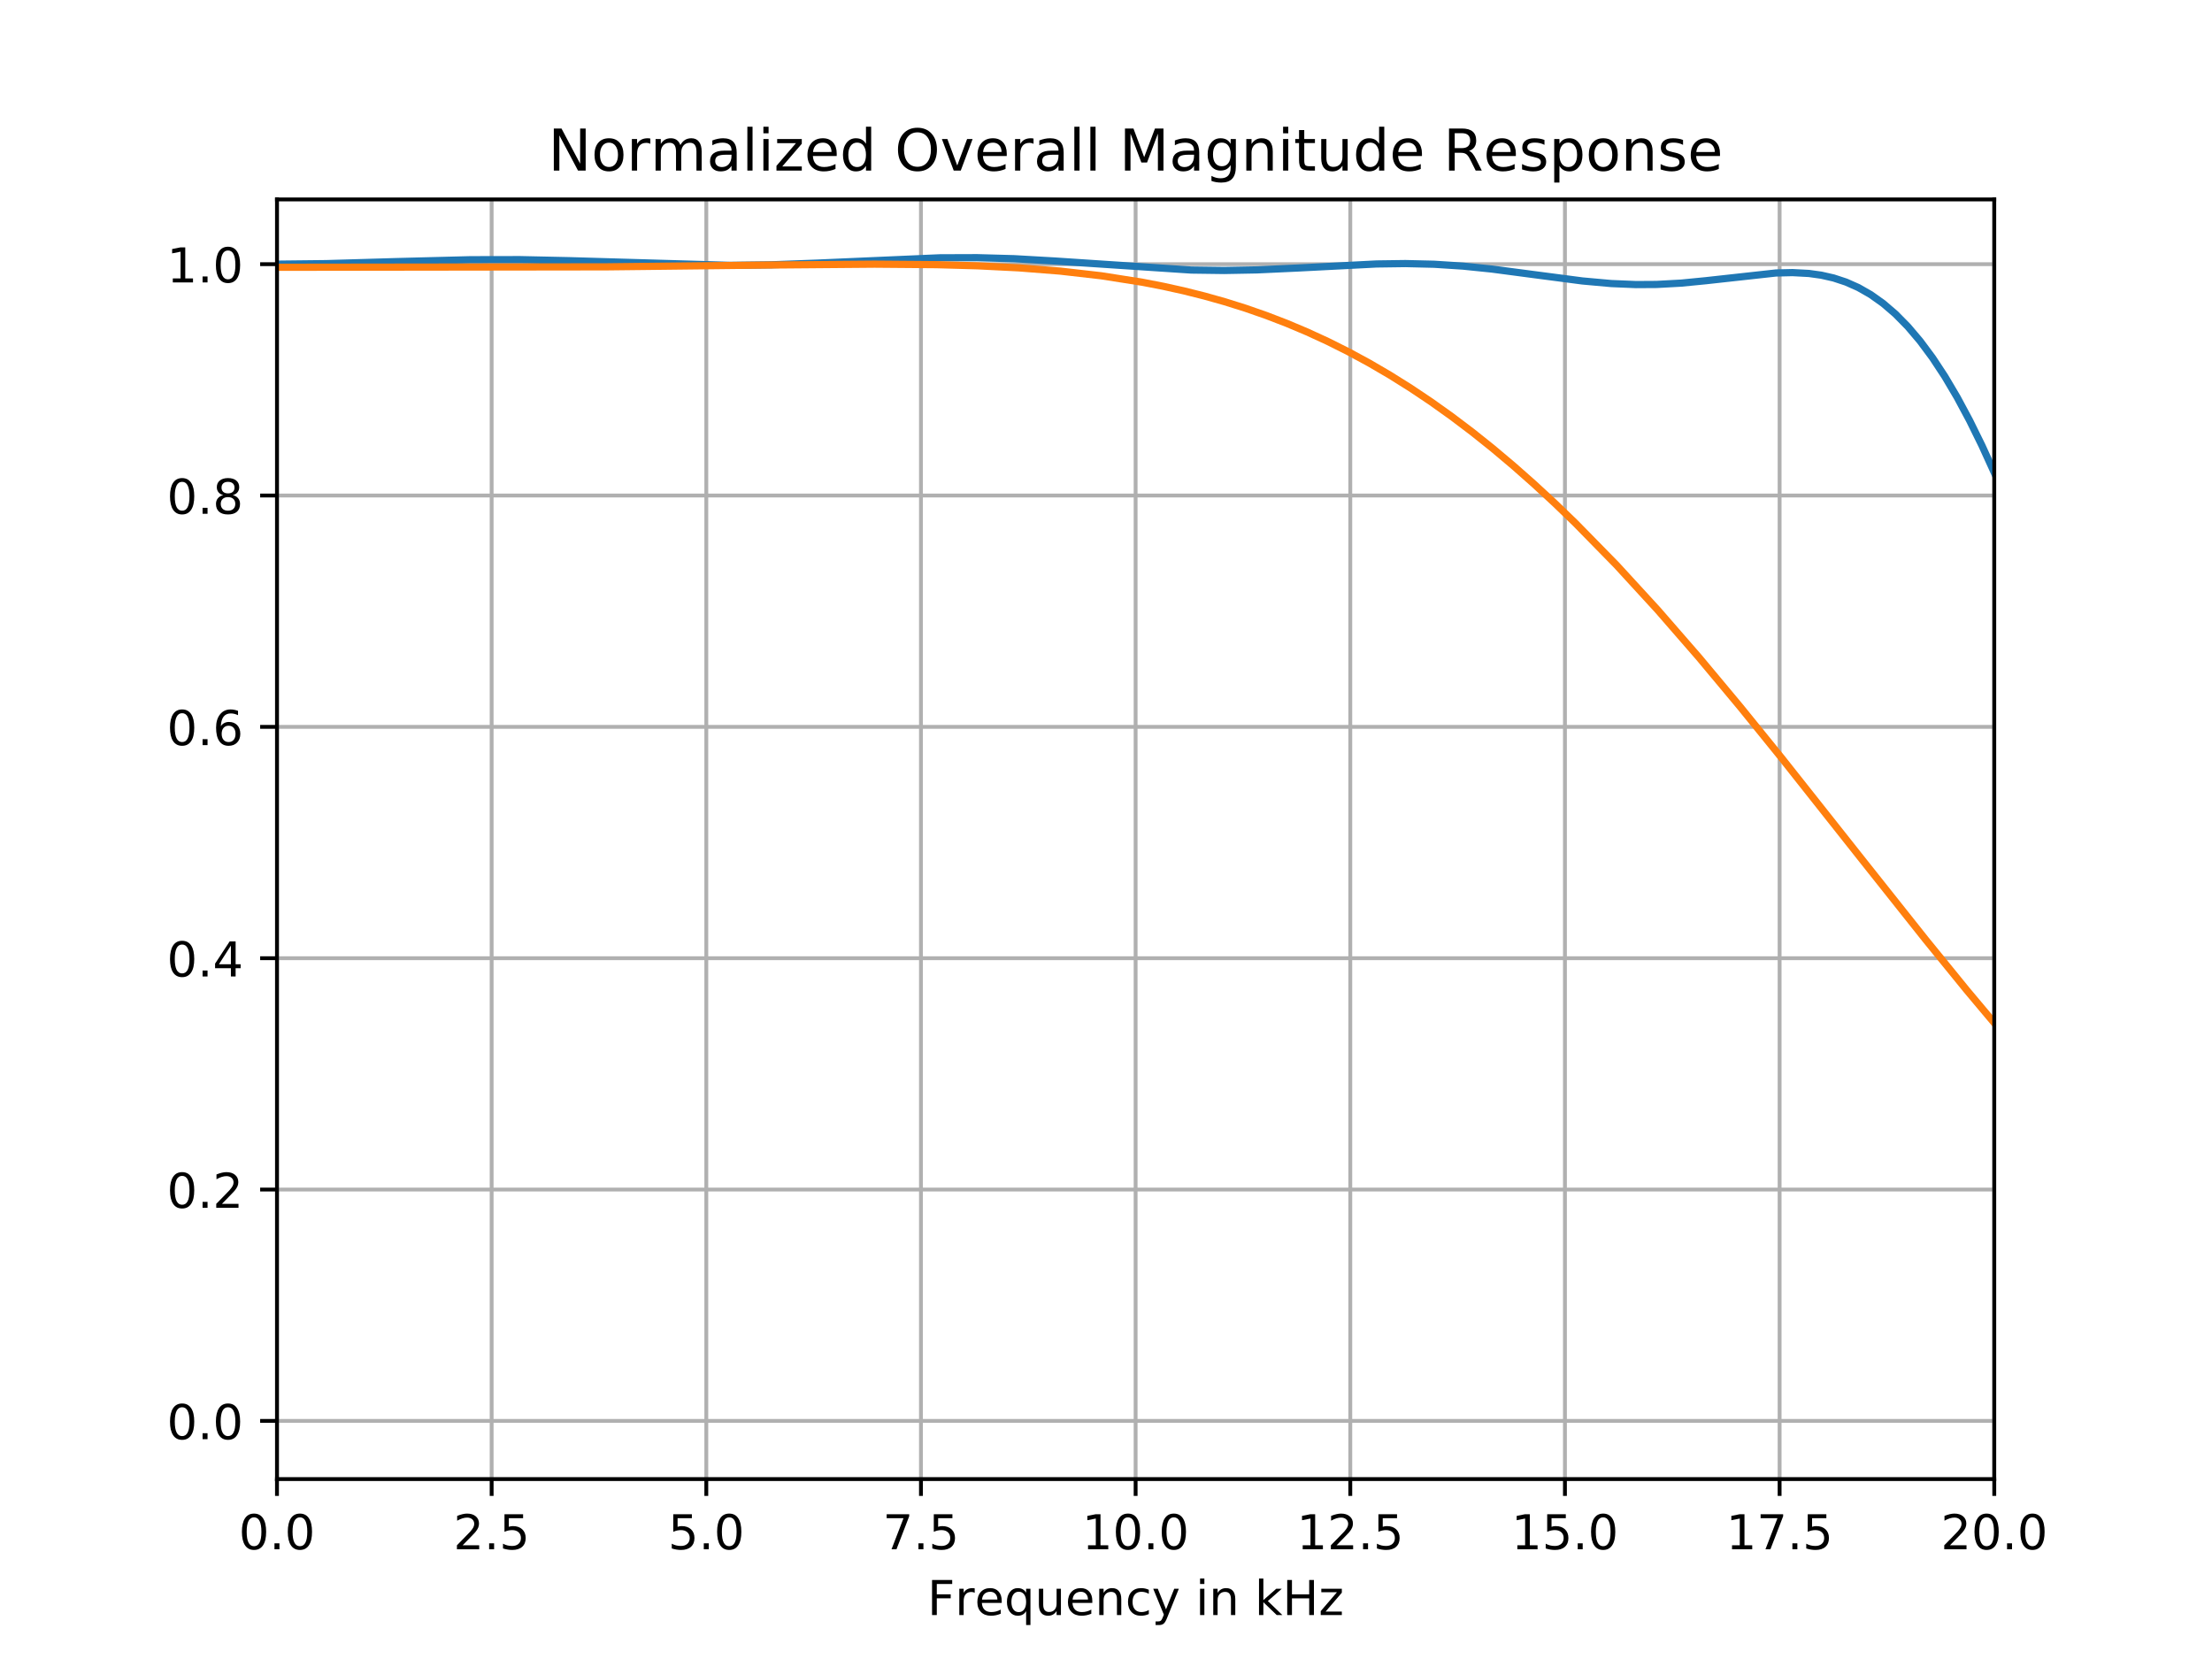
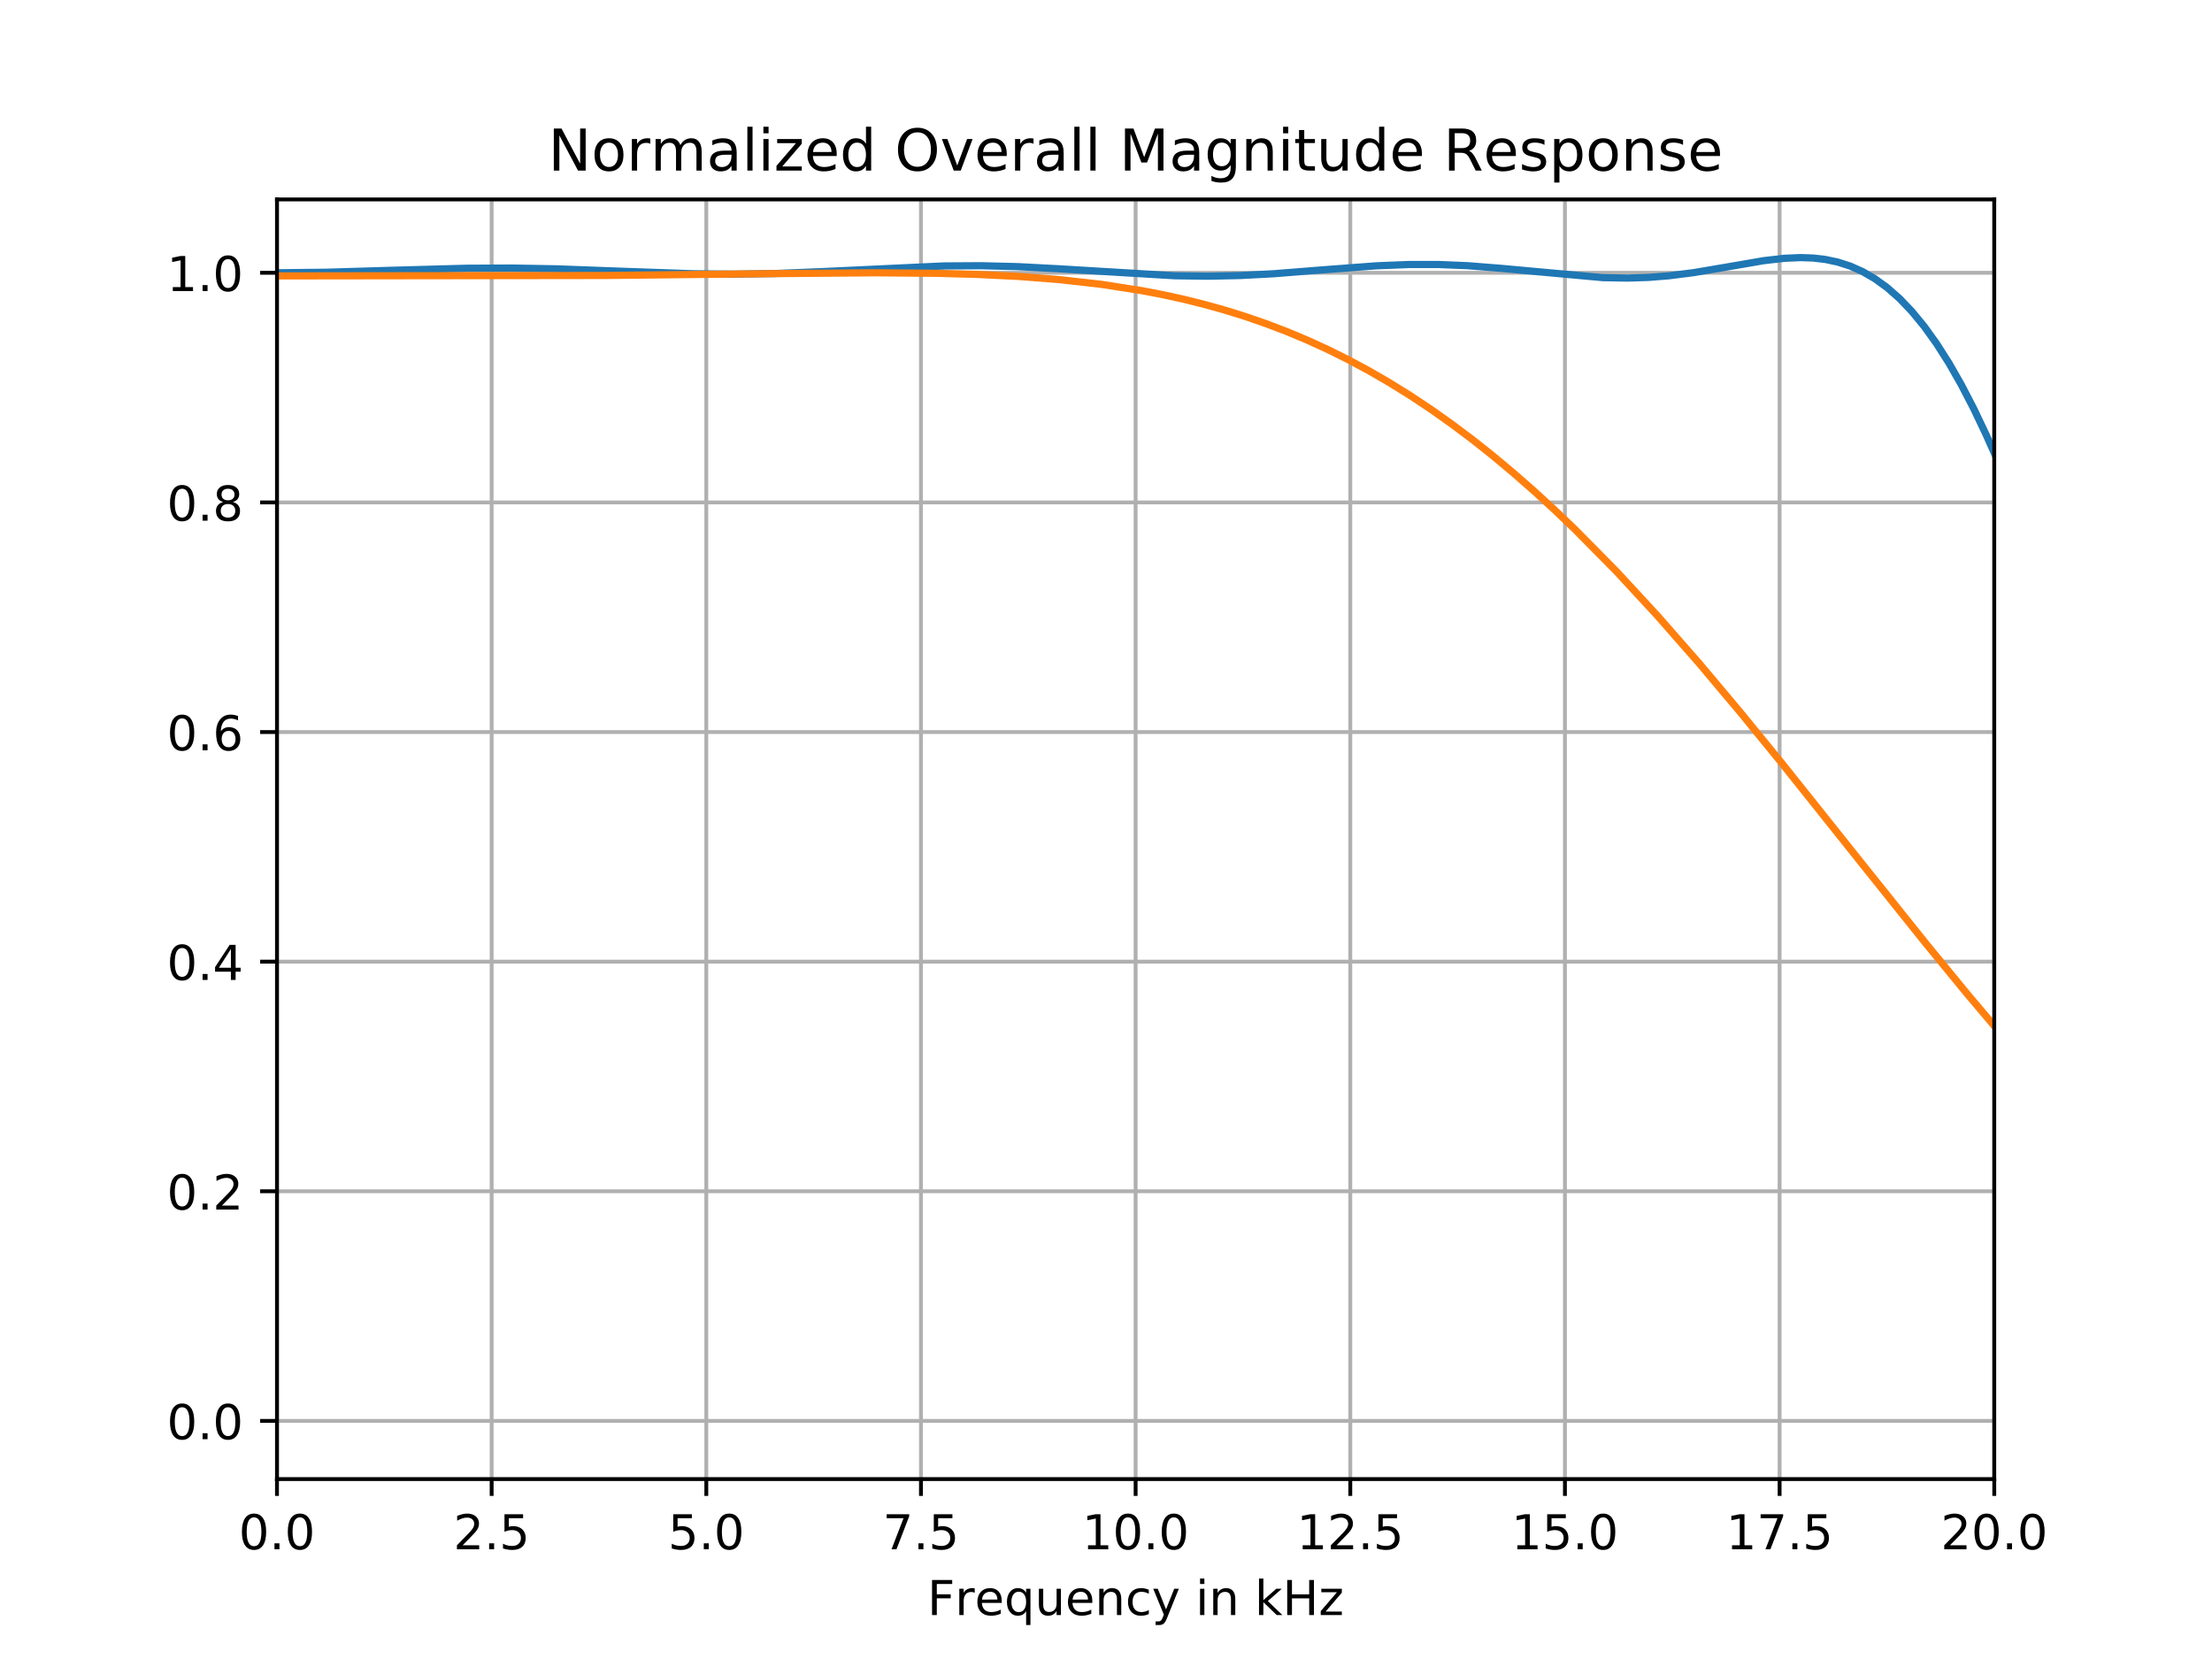
<svg xmlns="http://www.w3.org/2000/svg" xmlns:xlink="http://www.w3.org/1999/xlink" height="345pt" version="1.1" viewBox="0 0 460 345" width="460pt">
  <defs>
    <style type="text/css">
*{stroke-linecap:butt;stroke-linejoin:round;}
  </style>
  </defs>
  <g id="figure_1">
    <g id="patch_1">
      <path d="M 0 345.6  L 460.8 345.6  L 460.8 0  L 0 0  z " style="fill:#ffffff;" />
    </g>
    <g id="axes_1">
      <g id="patch_2">
        <path d="M 57.6 307.584  L 414.72 307.584  L 414.72 41.472  L 57.6 41.472  z " style="fill:#ffffff;" />
      </g>
      <g id="matplotlib.axis_1">
        <g id="xtick_1">
          <g id="line2d_1">
-             <path clip-path="url(#p7c1d661e64)" d="M 57.6 307.584  L 57.6 41.472  " style="fill:none;stroke:#b0b0b0;stroke-linecap:square;stroke-width:0.8;" />
+             <path clip-path="url(#p0493484fb4)" d="M 57.6 307.584  L 57.6 41.472  " style="fill:none;stroke:#b0b0b0;stroke-linecap:square;stroke-width:0.8;" />
          </g>
          <g id="line2d_2">
            <defs>
-               <path d="M 0 0  L 0 3.5  " id="m22bac04b5a" style="stroke:#000000;stroke-width:0.8;" />
-             </defs>
-             <g>
-               <use style="stroke:#000000;stroke-width:0.8;" x="57.6" xlink:href="#m22bac04b5a" y="307.584" />
+               <path d="M 0 0  L 0 3.5  " id="maf53b7cd94" style="stroke:#000000;stroke-width:0.8;" />
+             </defs>
+             <g>
+               <use style="stroke:#000000;stroke-width:0.8;" x="57.6" xlink:href="#maf53b7cd94" y="307.584" />
            </g>
          </g>
          <g id="text_1">
            <defs>
              <path d="M 31.781 66.406  Q 24.172 66.406 20.328 58.906  Q 16.5 51.422 16.5 36.375  Q 16.5 21.391 20.328 13.891  Q 24.172 6.391 31.781 6.391  Q 39.453 6.391 43.281 13.891  Q 47.125 21.391 47.125 36.375  Q 47.125 51.422 43.281 58.906  Q 39.453 66.406 31.781 66.406  M 31.781 74.219  Q 44.047 74.219 50.516 64.516  Q 56.984 54.828 56.984 36.375  Q 56.984 17.969 50.516 8.266  Q 44.047 -1.422 31.781 -1.422  Q 19.531 -1.422 13.062 8.266  Q 6.594 17.969 6.594 36.375  Q 6.594 54.828 13.062 64.516  Q 19.531 74.219 31.781 74.219  " id="DejaVuSans-30" />
              <path d="M 10.688 12.406  L 21 12.406  L 21 0  L 10.688 0  z " id="DejaVuSans-2e" />
            </defs>
            <g transform="translate(49.64844 322.1824)scale(0.1 -0.1)">
              <use xlink:href="#DejaVuSans-30" />
              <use x="63.623" xlink:href="#DejaVuSans-2e" />
              <use x="95.41" xlink:href="#DejaVuSans-30" />
            </g>
          </g>
        </g>
        <g id="xtick_2">
          <g id="line2d_3">
-             <path clip-path="url(#p7c1d661e64)" d="M 102.24 307.584  L 102.24 41.472  " style="fill:none;stroke:#b0b0b0;stroke-linecap:square;stroke-width:0.8;" />
+             <path clip-path="url(#p0493484fb4)" d="M 102.24 307.584  L 102.24 41.472  " style="fill:none;stroke:#b0b0b0;stroke-linecap:square;stroke-width:0.8;" />
          </g>
          <g id="line2d_4">
            <g>
-               <use style="stroke:#000000;stroke-width:0.8;" x="102.24" xlink:href="#m22bac04b5a" y="307.584" />
+               <use style="stroke:#000000;stroke-width:0.8;" x="102.24" xlink:href="#maf53b7cd94" y="307.584" />
            </g>
          </g>
          <g id="text_2">
            <defs>
              <path d="M 19.188 8.297  L 53.609 8.297  L 53.609 0  L 7.328 0  L 7.328 8.297  Q 12.938 14.109 22.625 23.891  Q 32.328 33.688 34.812 36.531  Q 39.547 41.844 41.422 45.531  Q 43.312 49.219 43.312 52.781  Q 43.312 58.594 39.234 62.25  Q 35.156 65.922 28.609 65.922  Q 23.969 65.922 18.812 64.312  Q 13.672 62.703 7.812 59.422  L 7.812 69.391  Q 13.766 71.781 18.938 73  Q 24.125 74.219 28.422 74.219  Q 39.75 74.219 46.484 68.547  Q 53.219 62.891 53.219 53.422  Q 53.219 48.922 51.531 44.891  Q 49.859 40.875 45.406 35.406  Q 44.188 33.984 37.641 27.219  Q 31.109 20.453 19.188 8.297  " id="DejaVuSans-32" />
              <path d="M 10.797 72.906  L 49.516 72.906  L 49.516 64.594  L 19.828 64.594  L 19.828 46.734  Q 21.969 47.469 24.109 47.828  Q 26.266 48.188 28.422 48.188  Q 40.625 48.188 47.75 41.5  Q 54.891 34.812 54.891 23.391  Q 54.891 11.625 47.562 5.094  Q 40.234 -1.422 26.906 -1.422  Q 22.312 -1.422 17.547 -0.641  Q 12.797 0.141 7.719 1.703  L 7.719 11.625  Q 12.109 9.234 16.797 8.062  Q 21.484 6.891 26.703 6.891  Q 35.156 6.891 40.078 11.328  Q 45.016 15.766 45.016 23.391  Q 45.016 31 40.078 35.438  Q 35.156 39.891 26.703 39.891  Q 22.75 39.891 18.812 39.016  Q 14.891 38.141 10.797 36.281  z " id="DejaVuSans-35" />
            </defs>
            <g transform="translate(94.28844 322.1824)scale(0.1 -0.1)">
              <use xlink:href="#DejaVuSans-32" />
              <use x="63.623" xlink:href="#DejaVuSans-2e" />
              <use x="95.41" xlink:href="#DejaVuSans-35" />
            </g>
          </g>
        </g>
        <g id="xtick_3">
          <g id="line2d_5">
-             <path clip-path="url(#p7c1d661e64)" d="M 146.88 307.584  L 146.88 41.472  " style="fill:none;stroke:#b0b0b0;stroke-linecap:square;stroke-width:0.8;" />
+             <path clip-path="url(#p0493484fb4)" d="M 146.88 307.584  L 146.88 41.472  " style="fill:none;stroke:#b0b0b0;stroke-linecap:square;stroke-width:0.8;" />
          </g>
          <g id="line2d_6">
            <g>
-               <use style="stroke:#000000;stroke-width:0.8;" x="146.88" xlink:href="#m22bac04b5a" y="307.584" />
+               <use style="stroke:#000000;stroke-width:0.8;" x="146.88" xlink:href="#maf53b7cd94" y="307.584" />
            </g>
          </g>
          <g id="text_3">
            <g transform="translate(138.9284 322.1824)scale(0.1 -0.1)">
              <use xlink:href="#DejaVuSans-35" />
              <use x="63.623" xlink:href="#DejaVuSans-2e" />
              <use x="95.41" xlink:href="#DejaVuSans-30" />
            </g>
          </g>
        </g>
        <g id="xtick_4">
          <g id="line2d_7">
-             <path clip-path="url(#p7c1d661e64)" d="M 191.52 307.584  L 191.52 41.472  " style="fill:none;stroke:#b0b0b0;stroke-linecap:square;stroke-width:0.8;" />
+             <path clip-path="url(#p0493484fb4)" d="M 191.52 307.584  L 191.52 41.472  " style="fill:none;stroke:#b0b0b0;stroke-linecap:square;stroke-width:0.8;" />
          </g>
          <g id="line2d_8">
            <g>
-               <use style="stroke:#000000;stroke-width:0.8;" x="191.52" xlink:href="#m22bac04b5a" y="307.584" />
+               <use style="stroke:#000000;stroke-width:0.8;" x="191.52" xlink:href="#maf53b7cd94" y="307.584" />
            </g>
          </g>
          <g id="text_4">
            <defs>
              <path d="M 8.203 72.906  L 55.078 72.906  L 55.078 68.703  L 28.609 0  L 18.312 0  L 43.219 64.594  L 8.203 64.594  z " id="DejaVuSans-37" />
            </defs>
            <g transform="translate(183.5684 322.1824)scale(0.1 -0.1)">
              <use xlink:href="#DejaVuSans-37" />
              <use x="63.623" xlink:href="#DejaVuSans-2e" />
              <use x="95.41" xlink:href="#DejaVuSans-35" />
            </g>
          </g>
        </g>
        <g id="xtick_5">
          <g id="line2d_9">
-             <path clip-path="url(#p7c1d661e64)" d="M 236.16 307.584  L 236.16 41.472  " style="fill:none;stroke:#b0b0b0;stroke-linecap:square;stroke-width:0.8;" />
+             <path clip-path="url(#p0493484fb4)" d="M 236.16 307.584  L 236.16 41.472  " style="fill:none;stroke:#b0b0b0;stroke-linecap:square;stroke-width:0.8;" />
          </g>
          <g id="line2d_10">
            <g>
-               <use style="stroke:#000000;stroke-width:0.8;" x="236.16" xlink:href="#m22bac04b5a" y="307.584" />
+               <use style="stroke:#000000;stroke-width:0.8;" x="236.16" xlink:href="#maf53b7cd94" y="307.584" />
            </g>
          </g>
          <g id="text_5">
            <defs>
              <path d="M 12.406 8.297  L 28.516 8.297  L 28.516 63.922  L 10.984 60.406  L 10.984 69.391  L 28.422 72.906  L 38.281 72.906  L 38.281 8.297  L 54.391 8.297  L 54.391 0  L 12.406 0  z " id="DejaVuSans-31" />
            </defs>
            <g transform="translate(225.0272 322.1824)scale(0.1 -0.1)">
              <use xlink:href="#DejaVuSans-31" />
              <use x="63.623" xlink:href="#DejaVuSans-30" />
              <use x="127.246" xlink:href="#DejaVuSans-2e" />
              <use x="159.033" xlink:href="#DejaVuSans-30" />
            </g>
          </g>
        </g>
        <g id="xtick_6">
          <g id="line2d_11">
-             <path clip-path="url(#p7c1d661e64)" d="M 280.8 307.584  L 280.8 41.472  " style="fill:none;stroke:#b0b0b0;stroke-linecap:square;stroke-width:0.8;" />
+             <path clip-path="url(#p0493484fb4)" d="M 280.8 307.584  L 280.8 41.472  " style="fill:none;stroke:#b0b0b0;stroke-linecap:square;stroke-width:0.8;" />
          </g>
          <g id="line2d_12">
            <g>
-               <use style="stroke:#000000;stroke-width:0.8;" x="280.8" xlink:href="#m22bac04b5a" y="307.584" />
+               <use style="stroke:#000000;stroke-width:0.8;" x="280.8" xlink:href="#maf53b7cd94" y="307.584" />
            </g>
          </g>
          <g id="text_6">
            <g transform="translate(269.6672 322.1824)scale(0.1 -0.1)">
              <use xlink:href="#DejaVuSans-31" />
              <use x="63.623" xlink:href="#DejaVuSans-32" />
              <use x="127.246" xlink:href="#DejaVuSans-2e" />
              <use x="159.033" xlink:href="#DejaVuSans-35" />
            </g>
          </g>
        </g>
        <g id="xtick_7">
          <g id="line2d_13">
-             <path clip-path="url(#p7c1d661e64)" d="M 325.44 307.584  L 325.44 41.472  " style="fill:none;stroke:#b0b0b0;stroke-linecap:square;stroke-width:0.8;" />
+             <path clip-path="url(#p0493484fb4)" d="M 325.44 307.584  L 325.44 41.472  " style="fill:none;stroke:#b0b0b0;stroke-linecap:square;stroke-width:0.8;" />
          </g>
          <g id="line2d_14">
            <g>
-               <use style="stroke:#000000;stroke-width:0.8;" x="325.44" xlink:href="#m22bac04b5a" y="307.584" />
+               <use style="stroke:#000000;stroke-width:0.8;" x="325.44" xlink:href="#maf53b7cd94" y="307.584" />
            </g>
          </g>
          <g id="text_7">
            <g transform="translate(314.3072 322.1824)scale(0.1 -0.1)">
              <use xlink:href="#DejaVuSans-31" />
              <use x="63.623" xlink:href="#DejaVuSans-35" />
              <use x="127.246" xlink:href="#DejaVuSans-2e" />
              <use x="159.033" xlink:href="#DejaVuSans-30" />
            </g>
          </g>
        </g>
        <g id="xtick_8">
          <g id="line2d_15">
-             <path clip-path="url(#p7c1d661e64)" d="M 370.08 307.584  L 370.08 41.472  " style="fill:none;stroke:#b0b0b0;stroke-linecap:square;stroke-width:0.8;" />
+             <path clip-path="url(#p0493484fb4)" d="M 370.08 307.584  L 370.08 41.472  " style="fill:none;stroke:#b0b0b0;stroke-linecap:square;stroke-width:0.8;" />
          </g>
          <g id="line2d_16">
            <g>
-               <use style="stroke:#000000;stroke-width:0.8;" x="370.08" xlink:href="#m22bac04b5a" y="307.584" />
+               <use style="stroke:#000000;stroke-width:0.8;" x="370.08" xlink:href="#maf53b7cd94" y="307.584" />
            </g>
          </g>
          <g id="text_8">
            <g transform="translate(358.9472 322.1824)scale(0.1 -0.1)">
              <use xlink:href="#DejaVuSans-31" />
              <use x="63.623" xlink:href="#DejaVuSans-37" />
              <use x="127.246" xlink:href="#DejaVuSans-2e" />
              <use x="159.033" xlink:href="#DejaVuSans-35" />
            </g>
          </g>
        </g>
        <g id="xtick_9">
          <g id="line2d_17">
-             <path clip-path="url(#p7c1d661e64)" d="M 414.72 307.584  L 414.72 41.472  " style="fill:none;stroke:#b0b0b0;stroke-linecap:square;stroke-width:0.8;" />
+             <path clip-path="url(#p0493484fb4)" d="M 414.72 307.584  L 414.72 41.472  " style="fill:none;stroke:#b0b0b0;stroke-linecap:square;stroke-width:0.8;" />
          </g>
          <g id="line2d_18">
            <g>
-               <use style="stroke:#000000;stroke-width:0.8;" x="414.72" xlink:href="#m22bac04b5a" y="307.584" />
+               <use style="stroke:#000000;stroke-width:0.8;" x="414.72" xlink:href="#maf53b7cd94" y="307.584" />
            </g>
          </g>
          <g id="text_9">
            <g transform="translate(403.5872 322.1824)scale(0.1 -0.1)">
              <use xlink:href="#DejaVuSans-32" />
              <use x="63.623" xlink:href="#DejaVuSans-30" />
              <use x="127.246" xlink:href="#DejaVuSans-2e" />
              <use x="159.033" xlink:href="#DejaVuSans-30" />
            </g>
          </g>
        </g>
        <g id="text_10">
          <defs>
            <path d="M 9.812 72.906  L 51.703 72.906  L 51.703 64.594  L 19.672 64.594  L 19.672 43.109  L 48.578 43.109  L 48.578 34.812  L 19.672 34.812  L 19.672 0  L 9.812 0  z " id="DejaVuSans-46" />
            <path d="M 41.109 46.297  Q 39.594 47.172 37.812 47.578  Q 36.031 48 33.891 48  Q 26.266 48 22.188 43.047  Q 18.109 38.094 18.109 28.812  L 18.109 0  L 9.078 0  L 9.078 54.688  L 18.109 54.688  L 18.109 46.188  Q 20.953 51.172 25.484 53.578  Q 30.031 56 36.531 56  Q 37.453 56 38.578 55.875  Q 39.703 55.766 41.062 55.516  z " id="DejaVuSans-72" />
            <path d="M 56.203 29.594  L 56.203 25.203  L 14.891 25.203  Q 15.484 15.922 20.484 11.062  Q 25.484 6.203 34.422 6.203  Q 39.594 6.203 44.453 7.469  Q 49.312 8.734 54.109 11.281  L 54.109 2.781  Q 49.266 0.734 44.188 -0.344  Q 39.109 -1.422 33.891 -1.422  Q 20.797 -1.422 13.156 6.188  Q 5.516 13.812 5.516 26.812  Q 5.516 40.234 12.766 48.109  Q 20.016 56 32.328 56  Q 43.359 56 49.781 48.891  Q 56.203 41.797 56.203 29.594  M 47.219 32.234  Q 47.125 39.594 43.094 43.984  Q 39.062 48.391 32.422 48.391  Q 24.906 48.391 20.391 44.141  Q 15.875 39.891 15.188 32.172  z " id="DejaVuSans-65" />
            <path d="M 14.797 27.297  Q 14.797 17.391 18.875 11.75  Q 22.953 6.109 30.078 6.109  Q 37.203 6.109 41.297 11.75  Q 45.406 17.391 45.406 27.297  Q 45.406 37.203 41.297 42.844  Q 37.203 48.484 30.078 48.484  Q 22.953 48.484 18.875 42.844  Q 14.797 37.203 14.797 27.297  M 45.406 8.203  Q 42.578 3.328 38.25 0.953  Q 33.938 -1.422 27.875 -1.422  Q 17.969 -1.422 11.734 6.484  Q 5.516 14.406 5.516 27.297  Q 5.516 40.188 11.734 48.094  Q 17.969 56 27.875 56  Q 33.938 56 38.25 53.625  Q 42.578 51.266 45.406 46.391  L 45.406 54.688  L 54.391 54.688  L 54.391 -20.797  L 45.406 -20.797  z " id="DejaVuSans-71" />
            <path d="M 8.5 21.578  L 8.5 54.688  L 17.484 54.688  L 17.484 21.922  Q 17.484 14.156 20.5 10.266  Q 23.531 6.391 29.594 6.391  Q 36.859 6.391 41.078 11.031  Q 45.312 15.672 45.312 23.688  L 45.312 54.688  L 54.297 54.688  L 54.297 0  L 45.312 0  L 45.312 8.406  Q 42.047 3.422 37.719 1  Q 33.406 -1.422 27.688 -1.422  Q 18.266 -1.422 13.375 4.438  Q 8.5 10.297 8.5 21.578  M 31.109 56  z " id="DejaVuSans-75" />
            <path d="M 54.891 33.016  L 54.891 0  L 45.906 0  L 45.906 32.719  Q 45.906 40.484 42.875 44.328  Q 39.844 48.188 33.797 48.188  Q 26.516 48.188 22.312 43.547  Q 18.109 38.922 18.109 30.906  L 18.109 0  L 9.078 0  L 9.078 54.688  L 18.109 54.688  L 18.109 46.188  Q 21.344 51.125 25.703 53.562  Q 30.078 56 35.797 56  Q 45.219 56 50.047 50.172  Q 54.891 44.344 54.891 33.016  " id="DejaVuSans-6e" />
            <path d="M 48.781 52.594  L 48.781 44.188  Q 44.969 46.297 41.141 47.344  Q 37.312 48.391 33.406 48.391  Q 24.656 48.391 19.812 42.844  Q 14.984 37.312 14.984 27.297  Q 14.984 17.281 19.812 11.734  Q 24.656 6.203 33.406 6.203  Q 37.312 6.203 41.141 7.25  Q 44.969 8.297 48.781 10.406  L 48.781 2.094  Q 45.016 0.344 40.984 -0.531  Q 36.969 -1.422 32.422 -1.422  Q 20.062 -1.422 12.781 6.344  Q 5.516 14.109 5.516 27.297  Q 5.516 40.672 12.859 48.328  Q 20.219 56 33.016 56  Q 37.156 56 41.109 55.141  Q 45.062 54.297 48.781 52.594  " id="DejaVuSans-63" />
            <path d="M 32.172 -5.078  Q 28.375 -14.844 24.75 -17.812  Q 21.141 -20.797 15.094 -20.797  L 7.906 -20.797  L 7.906 -13.281  L 13.188 -13.281  Q 16.891 -13.281 18.938 -11.516  Q 21 -9.766 23.484 -3.219  L 25.094 0.875  L 2.984 54.688  L 12.5 54.688  L 29.594 11.922  L 46.688 54.688  L 56.203 54.688  z " id="DejaVuSans-79" />
            <path id="DejaVuSans-20" />
            <path d="M 9.422 54.688  L 18.406 54.688  L 18.406 0  L 9.422 0  z M 9.422 75.984  L 18.406 75.984  L 18.406 64.594  L 9.422 64.594  z " id="DejaVuSans-69" />
            <path d="M 9.078 75.984  L 18.109 75.984  L 18.109 31.109  L 44.922 54.688  L 56.391 54.688  L 27.391 29.109  L 57.625 0  L 45.906 0  L 18.109 26.703  L 18.109 0  L 9.078 0  z " id="DejaVuSans-6b" />
            <path d="M 9.812 72.906  L 19.672 72.906  L 19.672 43.016  L 55.516 43.016  L 55.516 72.906  L 65.375 72.906  L 65.375 0  L 55.516 0  L 55.516 34.719  L 19.672 34.719  L 19.672 0  L 9.812 0  z " id="DejaVuSans-48" />
            <path d="M 5.516 54.688  L 48.188 54.688  L 48.188 46.484  L 14.406 7.172  L 48.188 7.172  L 48.188 0  L 4.297 0  L 4.297 8.203  L 38.094 47.516  L 5.516 47.516  z " id="DejaVuSans-7a" />
          </defs>
          <g transform="translate(192.8467 335.8606)scale(0.1 -0.1)">
            <use xlink:href="#DejaVuSans-46" />
            <use x="57.41" xlink:href="#DejaVuSans-72" />
            <use x="98.492" xlink:href="#DejaVuSans-65" />
            <use x="160.016" xlink:href="#DejaVuSans-71" />
            <use x="223.492" xlink:href="#DejaVuSans-75" />
            <use x="286.871" xlink:href="#DejaVuSans-65" />
            <use x="348.395" xlink:href="#DejaVuSans-6e" />
            <use x="411.773" xlink:href="#DejaVuSans-63" />
            <use x="466.754" xlink:href="#DejaVuSans-79" />
            <use x="525.934" xlink:href="#DejaVuSans-20" />
            <use x="557.721" xlink:href="#DejaVuSans-69" />
            <use x="585.504" xlink:href="#DejaVuSans-6e" />
            <use x="648.883" xlink:href="#DejaVuSans-20" />
            <use x="680.67" xlink:href="#DejaVuSans-6b" />
            <use x="738.58" xlink:href="#DejaVuSans-48" />
            <use x="813.775" xlink:href="#DejaVuSans-7a" />
          </g>
        </g>
      </g>
      <g id="matplotlib.axis_2">
        <g id="ytick_1">
          <g id="line2d_19">
-             <path clip-path="url(#p7c1d661e64)" d="M 57.6 295.488  L 414.72 295.488  " style="fill:none;stroke:#b0b0b0;stroke-linecap:square;stroke-width:0.8;" />
+             <path clip-path="url(#p0493484fb4)" d="M 57.6 295.488  L 414.72 295.488  " style="fill:none;stroke:#b0b0b0;stroke-linecap:square;stroke-width:0.8;" />
          </g>
          <g id="line2d_20">
            <defs>
-               <path d="M 0 0  L -3.5 0  " id="m63e1e0f953" style="stroke:#000000;stroke-width:0.8;" />
-             </defs>
-             <g>
-               <use style="stroke:#000000;stroke-width:0.8;" x="57.6" xlink:href="#m63e1e0f953" y="295.488" />
+               <path d="M 0 0  L -3.5 0  " id="maae64b94f9" style="stroke:#000000;stroke-width:0.8;" />
+             </defs>
+             <g>
+               <use style="stroke:#000000;stroke-width:0.8;" x="57.6" xlink:href="#maae64b94f9" y="295.488" />
            </g>
          </g>
          <g id="text_11">
            <g transform="translate(34.69687 299.2873)scale(0.1 -0.1)">
              <use xlink:href="#DejaVuSans-30" />
              <use x="63.623" xlink:href="#DejaVuSans-2e" />
              <use x="95.41" xlink:href="#DejaVuSans-30" />
            </g>
          </g>
        </g>
        <g id="ytick_2">
          <g id="line2d_21">
-             <path clip-path="url(#p7c1d661e64)" d="M 57.6 247.377  L 414.72 247.377  " style="fill:none;stroke:#b0b0b0;stroke-linecap:square;stroke-width:0.8;" />
+             <path clip-path="url(#p0493484fb4)" d="M 57.6 247.736  L 414.72 247.736  " style="fill:none;stroke:#b0b0b0;stroke-linecap:square;stroke-width:0.8;" />
          </g>
          <g id="line2d_22">
            <g>
-               <use style="stroke:#000000;stroke-width:0.8;" x="57.6" xlink:href="#m63e1e0f953" y="247.377" />
+               <use style="stroke:#000000;stroke-width:0.8;" x="57.6" xlink:href="#maae64b94f9" y="247.736" />
            </g>
          </g>
          <g id="text_12">
-             <g transform="translate(34.69687 251.1762)scale(0.1 -0.1)">
+             <g transform="translate(34.69687 251.5354)scale(0.1 -0.1)">
              <use xlink:href="#DejaVuSans-30" />
              <use x="63.623" xlink:href="#DejaVuSans-2e" />
              <use x="95.41" xlink:href="#DejaVuSans-32" />
            </g>
          </g>
        </g>
        <g id="ytick_3">
          <g id="line2d_23">
-             <path clip-path="url(#p7c1d661e64)" d="M 57.6 199.266  L 414.72 199.266  " style="fill:none;stroke:#b0b0b0;stroke-linecap:square;stroke-width:0.8;" />
+             <path clip-path="url(#p0493484fb4)" d="M 57.6 199.984  L 414.72 199.984  " style="fill:none;stroke:#b0b0b0;stroke-linecap:square;stroke-width:0.8;" />
          </g>
          <g id="line2d_24">
            <g>
-               <use style="stroke:#000000;stroke-width:0.8;" x="57.6" xlink:href="#m63e1e0f953" y="199.266" />
+               <use style="stroke:#000000;stroke-width:0.8;" x="57.6" xlink:href="#maae64b94f9" y="199.984" />
            </g>
          </g>
          <g id="text_13">
            <defs>
              <path d="M 37.797 64.312  L 12.891 25.391  L 37.797 25.391  z M 35.203 72.906  L 47.609 72.906  L 47.609 25.391  L 58.016 25.391  L 58.016 17.188  L 47.609 17.188  L 47.609 0  L 37.797 0  L 37.797 17.188  L 4.891 17.188  L 4.891 26.703  z " id="DejaVuSans-34" />
            </defs>
-             <g transform="translate(34.69687 203.0651)scale(0.1 -0.1)">
+             <g transform="translate(34.69687 203.7836)scale(0.1 -0.1)">
              <use xlink:href="#DejaVuSans-30" />
              <use x="63.623" xlink:href="#DejaVuSans-2e" />
              <use x="95.41" xlink:href="#DejaVuSans-34" />
            </g>
          </g>
        </g>
        <g id="ytick_4">
          <g id="line2d_25">
-             <path clip-path="url(#p7c1d661e64)" d="M 57.6 151.155  L 414.72 151.155  " style="fill:none;stroke:#b0b0b0;stroke-linecap:square;stroke-width:0.8;" />
+             <path clip-path="url(#p0493484fb4)" d="M 57.6 152.233  L 414.72 152.233  " style="fill:none;stroke:#b0b0b0;stroke-linecap:square;stroke-width:0.8;" />
          </g>
          <g id="line2d_26">
            <g>
-               <use style="stroke:#000000;stroke-width:0.8;" x="57.6" xlink:href="#m63e1e0f953" y="151.155" />
+               <use style="stroke:#000000;stroke-width:0.8;" x="57.6" xlink:href="#maae64b94f9" y="152.233" />
            </g>
          </g>
          <g id="text_14">
            <defs>
              <path d="M 33.016 40.375  Q 26.375 40.375 22.484 35.828  Q 18.609 31.297 18.609 23.391  Q 18.609 15.531 22.484 10.953  Q 26.375 6.391 33.016 6.391  Q 39.656 6.391 43.531 10.953  Q 47.406 15.531 47.406 23.391  Q 47.406 31.297 43.531 35.828  Q 39.656 40.375 33.016 40.375  M 52.594 71.297  L 52.594 62.312  Q 48.875 64.062 45.094 64.984  Q 41.312 65.922 37.594 65.922  Q 27.828 65.922 22.672 59.328  Q 17.531 52.734 16.797 39.406  Q 19.672 43.656 24.016 45.922  Q 28.375 48.188 33.594 48.188  Q 44.578 48.188 50.953 41.516  Q 57.328 34.859 57.328 23.391  Q 57.328 12.156 50.688 5.359  Q 44.047 -1.422 33.016 -1.422  Q 20.359 -1.422 13.672 8.266  Q 6.984 17.969 6.984 36.375  Q 6.984 53.656 15.188 63.938  Q 23.391 74.219 37.203 74.219  Q 40.922 74.219 44.703 73.484  Q 48.484 72.75 52.594 71.297  " id="DejaVuSans-36" />
            </defs>
-             <g transform="translate(34.69687 154.9541)scale(0.1 -0.1)">
+             <g transform="translate(34.69687 156.0318)scale(0.1 -0.1)">
              <use xlink:href="#DejaVuSans-30" />
              <use x="63.623" xlink:href="#DejaVuSans-2e" />
              <use x="95.41" xlink:href="#DejaVuSans-36" />
            </g>
          </g>
        </g>
        <g id="ytick_5">
          <g id="line2d_27">
-             <path clip-path="url(#p7c1d661e64)" d="M 57.6 103.044  L 414.72 103.044  " style="fill:none;stroke:#b0b0b0;stroke-linecap:square;stroke-width:0.8;" />
+             <path clip-path="url(#p0493484fb4)" d="M 57.6 104.481  L 414.72 104.481  " style="fill:none;stroke:#b0b0b0;stroke-linecap:square;stroke-width:0.8;" />
          </g>
          <g id="line2d_28">
            <g>
-               <use style="stroke:#000000;stroke-width:0.8;" x="57.6" xlink:href="#m63e1e0f953" y="103.044" />
+               <use style="stroke:#000000;stroke-width:0.8;" x="57.6" xlink:href="#maae64b94f9" y="104.481" />
            </g>
          </g>
          <g id="text_15">
            <defs>
              <path d="M 31.781 34.625  Q 24.75 34.625 20.719 30.859  Q 16.703 27.094 16.703 20.516  Q 16.703 13.922 20.719 10.156  Q 24.75 6.391 31.781 6.391  Q 38.812 6.391 42.859 10.172  Q 46.922 13.969 46.922 20.516  Q 46.922 27.094 42.891 30.859  Q 38.875 34.625 31.781 34.625  M 21.922 38.812  Q 15.578 40.375 12.031 44.719  Q 8.5 49.078 8.5 55.328  Q 8.5 64.062 14.719 69.141  Q 20.953 74.219 31.781 74.219  Q 42.672 74.219 48.875 69.141  Q 55.078 64.062 55.078 55.328  Q 55.078 49.078 51.531 44.719  Q 48 40.375 41.703 38.812  Q 48.828 37.156 52.797 32.312  Q 56.781 27.484 56.781 20.516  Q 56.781 9.906 50.312 4.234  Q 43.844 -1.422 31.781 -1.422  Q 19.734 -1.422 13.25 4.234  Q 6.781 9.906 6.781 20.516  Q 6.781 27.484 10.781 32.312  Q 14.797 37.156 21.922 38.812  M 18.312 54.391  Q 18.312 48.734 21.844 45.562  Q 25.391 42.391 31.781 42.391  Q 38.141 42.391 41.719 45.562  Q 45.312 48.734 45.312 54.391  Q 45.312 60.062 41.719 63.234  Q 38.141 66.406 31.781 66.406  Q 25.391 66.406 21.844 63.234  Q 18.312 60.062 18.312 54.391  " id="DejaVuSans-38" />
            </defs>
-             <g transform="translate(34.69687 106.843)scale(0.1 -0.1)">
+             <g transform="translate(34.69687 108.28)scale(0.1 -0.1)">
              <use xlink:href="#DejaVuSans-30" />
              <use x="63.623" xlink:href="#DejaVuSans-2e" />
              <use x="95.41" xlink:href="#DejaVuSans-38" />
            </g>
          </g>
        </g>
        <g id="ytick_6">
          <g id="line2d_29">
-             <path clip-path="url(#p7c1d661e64)" d="M 57.6 54.933  L 414.72 54.933  " style="fill:none;stroke:#b0b0b0;stroke-linecap:square;stroke-width:0.8;" />
+             <path clip-path="url(#p0493484fb4)" d="M 57.6 56.729  L 414.72 56.729  " style="fill:none;stroke:#b0b0b0;stroke-linecap:square;stroke-width:0.8;" />
          </g>
          <g id="line2d_30">
            <g>
-               <use style="stroke:#000000;stroke-width:0.8;" x="57.6" xlink:href="#m63e1e0f953" y="54.933" />
+               <use style="stroke:#000000;stroke-width:0.8;" x="57.6" xlink:href="#maae64b94f9" y="56.729" />
            </g>
          </g>
          <g id="text_16">
-             <g transform="translate(34.69687 58.73197)scale(0.1 -0.1)">
+             <g transform="translate(34.69687 60.52815)scale(0.1 -0.1)">
              <use xlink:href="#DejaVuSans-31" />
              <use x="63.623" xlink:href="#DejaVuSans-2e" />
              <use x="95.41" xlink:href="#DejaVuSans-30" />
            </g>
          </g>
        </g>
      </g>
      <g id="line2d_31">
-         <path clip-path="url(#p7c1d661e64)" d="M 57.6 54.933  L 67.877 54.822  L 82.436 54.401  L 97.851 54.009  L 108.128 53.99  L 118.405 54.21  L 151.804 55.177  L 160.368 55.067  L 169.789 54.723  L 195.481 53.611  L 203.188 53.585  L 210.896 53.798  L 219.46 54.286  L 247.721 56.157  L 254.573 56.248  L 261.424 56.123  L 269.988 55.728  L 286.26 54.893  L 292.254 54.811  L 298.249 54.952  L 304.244 55.337  L 310.239 55.949  L 318.803 57.081  L 329.08 58.427  L 335.075 58.966  L 340.213 59.18  L 344.495 59.154  L 349.633 58.875  L 354.772 58.371  L 369.331 56.768  L 372.756 56.687  L 376.182 56.869  L 378.751 57.226  L 381.32 57.811  L 383.889 58.658  L 386.459 59.8  L 389.028 61.268  L 391.597 63.091  L 394.166 65.295  L 396.736 67.902  L 399.305 70.929  L 401.874 74.389  L 404.443 78.291  L 407.012 82.637  L 409.582 87.424  L 412.151 92.642  L 414.72 98.277  L 414.72 98.277  " style="fill:none;stroke:#1f77b4;stroke-linecap:square;stroke-width:1.5;" />
+         <path clip-path="url(#p0493484fb4)" d="M 57.6 56.729  L 67.877 56.614  L 81.579 56.206  L 96.995 55.785  L 106.415 55.741  L 115.835 55.91  L 128.681 56.387  L 144.097 56.927  L 152.661 57.013  L 161.225 56.878  L 170.645 56.498  L 196.337 55.302  L 204.045 55.26  L 211.753 55.452  L 220.317 55.904  L 244.296 57.345  L 251.147 57.438  L 257.998 57.294  L 264.849 56.927  L 275.126 56.114  L 286.26 55.275  L 293.111 55.003  L 299.106 55.003  L 305.1 55.246  L 311.952 55.785  L 333.362 57.741  L 338.5 57.83  L 342.782 57.692  L 347.064 57.351  L 352.203 56.695  L 358.197 55.684  L 366.761 54.208  L 371.043 53.714  L 374.469 53.568  L 377.038 53.657  L 379.607 53.956  L 382.177 54.501  L 384.746 55.326  L 387.315 56.467  L 389.884 57.954  L 392.454 59.817  L 395.023 62.081  L 397.592 64.768  L 400.161 67.895  L 402.73 71.474  L 405.3 75.511  L 407.869 80.008  L 410.438 84.959  L 413.007 90.354  L 414.72 94.19  L 414.72 94.19  " style="fill:none;stroke:#1f77b4;stroke-linecap:square;stroke-width:1.5;" />
      </g>
      <g id="line2d_32">
-         <path clip-path="url(#p7c1d661e64)" d="M 57.6 55.584  L 126.167 55.492  L 160.451 55.108  L 181.878 54.933  L 194.734 55.037  L 203.305 55.274  L 211.876 55.701  L 220.447 56.373  L 229.018 57.351  L 237.588 58.698  L 241.874 59.53  L 246.159 60.478  L 250.445 61.552  L 254.73 62.757  L 259.016 64.103  L 263.301 65.596  L 267.587 67.243  L 271.872 69.051  L 276.157 71.025  L 280.443 73.17  L 284.728 75.492  L 289.014 77.994  L 293.299 80.678  L 297.585 83.546  L 301.87 86.601  L 306.156 89.841  L 310.441 93.266  L 314.726 96.873  L 319.012 100.66  L 323.297 104.622  L 327.583 108.755  L 336.154 117.503  L 344.724 126.843  L 353.295 136.693  L 361.866 146.962  L 370.437 157.545  L 387.579 179.193  L 400.435 195.377  L 409.006 205.916  L 417.577 216.123  L 426.148 225.895  L 434.719 235.141  L 443.29 243.784  L 447.575 247.859  L 451.86 251.762  L 456.146 255.488  L 461.8 260.106  L 461.8 260.106  " style="fill:none;stroke:#ff7f0e;stroke-linecap:square;stroke-width:1.5;" />
+         <path clip-path="url(#p0493484fb4)" d="M 57.6 57.375  L 126.167 57.284  L 160.451 56.903  L 181.878 56.729  L 194.734 56.832  L 203.305 57.067  L 211.876 57.491  L 220.447 58.159  L 229.018 59.129  L 237.588 60.466  L 241.874 61.292  L 246.159 62.233  L 250.445 63.298  L 254.73 64.495  L 259.016 65.831  L 263.301 67.312  L 267.587 68.947  L 271.872 70.741  L 276.157 72.701  L 280.443 74.83  L 284.728 77.135  L 289.014 79.618  L 293.299 82.282  L 297.585 85.129  L 301.87 88.161  L 306.156 91.376  L 310.441 94.776  L 314.726 98.356  L 319.012 102.115  L 323.297 106.048  L 327.583 110.149  L 336.154 118.832  L 344.724 128.102  L 353.295 137.879  L 361.866 148.071  L 370.437 158.575  L 387.579 180.062  L 400.435 196.124  L 409.006 206.585  L 417.577 216.716  L 426.148 226.415  L 434.719 235.592  L 443.29 244.17  L 447.575 248.215  L 451.86 252.089  L 456.146 255.787  L 461.8 260.37  L 461.8 260.37  " style="fill:none;stroke:#ff7f0e;stroke-linecap:square;stroke-width:1.5;" />
      </g>
      <g id="patch_3">
        <path d="M 57.6 307.584  L 57.6 41.472  " style="fill:none;stroke:#000000;stroke-linecap:square;stroke-linejoin:miter;stroke-width:0.8;" />
      </g>
      <g id="patch_4">
        <path d="M 414.72 307.584  L 414.72 41.472  " style="fill:none;stroke:#000000;stroke-linecap:square;stroke-linejoin:miter;stroke-width:0.8;" />
      </g>
      <g id="patch_5">
        <path d="M 57.6 307.584  L 414.72 307.584  " style="fill:none;stroke:#000000;stroke-linecap:square;stroke-linejoin:miter;stroke-width:0.8;" />
      </g>
      <g id="patch_6">
        <path d="M 57.6 41.472  L 414.72 41.472  " style="fill:none;stroke:#000000;stroke-linecap:square;stroke-linejoin:miter;stroke-width:0.8;" />
      </g>
      <g id="text_17">
        <defs>
          <path d="M 9.812 72.906  L 23.094 72.906  L 55.422 11.922  L 55.422 72.906  L 64.984 72.906  L 64.984 0  L 51.703 0  L 19.391 60.984  L 19.391 0  L 9.812 0  z " id="DejaVuSans-4e" />
          <path d="M 30.609 48.391  Q 23.391 48.391 19.188 42.75  Q 14.984 37.109 14.984 27.297  Q 14.984 17.484 19.156 11.844  Q 23.344 6.203 30.609 6.203  Q 37.797 6.203 41.984 11.859  Q 46.188 17.531 46.188 27.297  Q 46.188 37.016 41.984 42.703  Q 37.797 48.391 30.609 48.391  M 30.609 56  Q 42.328 56 49.016 48.375  Q 55.719 40.766 55.719 27.297  Q 55.719 13.875 49.016 6.219  Q 42.328 -1.422 30.609 -1.422  Q 18.844 -1.422 12.172 6.219  Q 5.516 13.875 5.516 27.297  Q 5.516 40.766 12.172 48.375  Q 18.844 56 30.609 56  " id="DejaVuSans-6f" />
          <path d="M 52 44.188  Q 55.375 50.25 60.062 53.125  Q 64.75 56 71.094 56  Q 79.641 56 84.281 50.016  Q 88.922 44.047 88.922 33.016  L 88.922 0  L 79.891 0  L 79.891 32.719  Q 79.891 40.578 77.094 44.375  Q 74.312 48.188 68.609 48.188  Q 61.625 48.188 57.562 43.547  Q 53.516 38.922 53.516 30.906  L 53.516 0  L 44.484 0  L 44.484 32.719  Q 44.484 40.625 41.703 44.406  Q 38.922 48.188 33.109 48.188  Q 26.219 48.188 22.156 43.531  Q 18.109 38.875 18.109 30.906  L 18.109 0  L 9.078 0  L 9.078 54.688  L 18.109 54.688  L 18.109 46.188  Q 21.188 51.219 25.484 53.609  Q 29.781 56 35.688 56  Q 41.656 56 45.828 52.969  Q 50 49.953 52 44.188  " id="DejaVuSans-6d" />
          <path d="M 34.281 27.484  Q 23.391 27.484 19.188 25  Q 14.984 22.516 14.984 16.5  Q 14.984 11.719 18.141 8.906  Q 21.297 6.109 26.703 6.109  Q 34.188 6.109 38.703 11.406  Q 43.219 16.703 43.219 25.484  L 43.219 27.484  z M 52.203 31.203  L 52.203 0  L 43.219 0  L 43.219 8.297  Q 40.141 3.328 35.547 0.953  Q 30.953 -1.422 24.312 -1.422  Q 15.922 -1.422 10.953 3.297  Q 6 8.016 6 15.922  Q 6 25.141 12.172 29.828  Q 18.359 34.516 30.609 34.516  L 43.219 34.516  L 43.219 35.406  Q 43.219 41.609 39.141 45  Q 35.062 48.391 27.688 48.391  Q 23 48.391 18.547 47.266  Q 14.109 46.141 10.016 43.891  L 10.016 52.203  Q 14.938 54.109 19.578 55.047  Q 24.219 56 28.609 56  Q 40.484 56 46.344 49.844  Q 52.203 43.703 52.203 31.203  " id="DejaVuSans-61" />
          <path d="M 9.422 75.984  L 18.406 75.984  L 18.406 0  L 9.422 0  z " id="DejaVuSans-6c" />
          <path d="M 45.406 46.391  L 45.406 75.984  L 54.391 75.984  L 54.391 0  L 45.406 0  L 45.406 8.203  Q 42.578 3.328 38.25 0.953  Q 33.938 -1.422 27.875 -1.422  Q 17.969 -1.422 11.734 6.484  Q 5.516 14.406 5.516 27.297  Q 5.516 40.188 11.734 48.094  Q 17.969 56 27.875 56  Q 33.938 56 38.25 53.625  Q 42.578 51.266 45.406 46.391  M 14.797 27.297  Q 14.797 17.391 18.875 11.75  Q 22.953 6.109 30.078 6.109  Q 37.203 6.109 41.297 11.75  Q 45.406 17.391 45.406 27.297  Q 45.406 37.203 41.297 42.844  Q 37.203 48.484 30.078 48.484  Q 22.953 48.484 18.875 42.844  Q 14.797 37.203 14.797 27.297  " id="DejaVuSans-64" />
          <path d="M 39.406 66.219  Q 28.656 66.219 22.328 58.203  Q 16.016 50.203 16.016 36.375  Q 16.016 22.609 22.328 14.594  Q 28.656 6.594 39.406 6.594  Q 50.141 6.594 56.422 14.594  Q 62.703 22.609 62.703 36.375  Q 62.703 50.203 56.422 58.203  Q 50.141 66.219 39.406 66.219  M 39.406 74.219  Q 54.734 74.219 63.906 63.938  Q 73.094 53.656 73.094 36.375  Q 73.094 19.141 63.906 8.859  Q 54.734 -1.422 39.406 -1.422  Q 24.031 -1.422 14.812 8.828  Q 5.609 19.094 5.609 36.375  Q 5.609 53.656 14.812 63.938  Q 24.031 74.219 39.406 74.219  " id="DejaVuSans-4f" />
          <path d="M 2.984 54.688  L 12.5 54.688  L 29.594 8.797  L 46.688 54.688  L 56.203 54.688  L 35.688 0  L 23.484 0  z " id="DejaVuSans-76" />
          <path d="M 9.812 72.906  L 24.516 72.906  L 43.109 23.297  L 61.812 72.906  L 76.516 72.906  L 76.516 0  L 66.891 0  L 66.891 64.016  L 48.094 14.016  L 38.188 14.016  L 19.391 64.016  L 19.391 0  L 9.812 0  z " id="DejaVuSans-4d" />
          <path d="M 45.406 27.984  Q 45.406 37.75 41.375 43.109  Q 37.359 48.484 30.078 48.484  Q 22.859 48.484 18.828 43.109  Q 14.797 37.75 14.797 27.984  Q 14.797 18.266 18.828 12.891  Q 22.859 7.516 30.078 7.516  Q 37.359 7.516 41.375 12.891  Q 45.406 18.266 45.406 27.984  M 54.391 6.781  Q 54.391 -7.172 48.188 -13.984  Q 42 -20.797 29.203 -20.797  Q 24.469 -20.797 20.266 -20.094  Q 16.062 -19.391 12.109 -17.922  L 12.109 -9.188  Q 16.062 -11.328 19.922 -12.344  Q 23.781 -13.375 27.781 -13.375  Q 36.625 -13.375 41.016 -8.766  Q 45.406 -4.156 45.406 5.172  L 45.406 9.625  Q 42.625 4.781 38.281 2.391  Q 33.938 0 27.875 0  Q 17.828 0 11.672 7.656  Q 5.516 15.328 5.516 27.984  Q 5.516 40.672 11.672 48.328  Q 17.828 56 27.875 56  Q 33.938 56 38.281 53.609  Q 42.625 51.219 45.406 46.391  L 45.406 54.688  L 54.391 54.688  z " id="DejaVuSans-67" />
          <path d="M 18.312 70.219  L 18.312 54.688  L 36.812 54.688  L 36.812 47.703  L 18.312 47.703  L 18.312 18.016  Q 18.312 11.328 20.141 9.422  Q 21.969 7.516 27.594 7.516  L 36.812 7.516  L 36.812 0  L 27.594 0  Q 17.188 0 13.234 3.875  Q 9.281 7.766 9.281 18.016  L 9.281 47.703  L 2.688 47.703  L 2.688 54.688  L 9.281 54.688  L 9.281 70.219  z " id="DejaVuSans-74" />
          <path d="M 44.391 34.188  Q 47.562 33.109 50.562 29.594  Q 53.562 26.078 56.594 19.922  L 66.609 0  L 56 0  L 46.688 18.703  Q 43.062 26.031 39.672 28.422  Q 36.281 30.812 30.422 30.812  L 19.672 30.812  L 19.672 0  L 9.812 0  L 9.812 72.906  L 32.078 72.906  Q 44.578 72.906 50.734 67.672  Q 56.891 62.453 56.891 51.906  Q 56.891 45.016 53.688 40.469  Q 50.484 35.938 44.391 34.188  M 19.672 64.797  L 19.672 38.922  L 32.078 38.922  Q 39.203 38.922 42.844 42.219  Q 46.484 45.516 46.484 51.906  Q 46.484 58.297 42.844 61.547  Q 39.203 64.797 32.078 64.797  z " id="DejaVuSans-52" />
          <path d="M 44.281 53.078  L 44.281 44.578  Q 40.484 46.531 36.375 47.5  Q 32.281 48.484 27.875 48.484  Q 21.188 48.484 17.844 46.438  Q 14.5 44.391 14.5 40.281  Q 14.5 37.156 16.891 35.375  Q 19.281 33.594 26.516 31.984  L 29.594 31.297  Q 39.156 29.25 43.188 25.516  Q 47.219 21.781 47.219 15.094  Q 47.219 7.469 41.188 3.016  Q 35.156 -1.422 24.609 -1.422  Q 20.219 -1.422 15.453 -0.562  Q 10.688 0.297 5.422 2  L 5.422 11.281  Q 10.406 8.688 15.234 7.391  Q 20.062 6.109 24.812 6.109  Q 31.156 6.109 34.562 8.281  Q 37.984 10.453 37.984 14.406  Q 37.984 18.062 35.516 20.016  Q 33.062 21.969 24.703 23.781  L 21.578 24.516  Q 13.234 26.266 9.516 29.906  Q 5.812 33.547 5.812 39.891  Q 5.812 47.609 11.281 51.797  Q 16.75 56 26.812 56  Q 31.781 56 36.172 55.266  Q 40.578 54.547 44.281 53.078  " id="DejaVuSans-73" />
          <path d="M 18.109 8.203  L 18.109 -20.797  L 9.078 -20.797  L 9.078 54.688  L 18.109 54.688  L 18.109 46.391  Q 20.953 51.266 25.266 53.625  Q 29.594 56 35.594 56  Q 45.562 56 51.781 48.094  Q 58.016 40.188 58.016 27.297  Q 58.016 14.406 51.781 6.484  Q 45.562 -1.422 35.594 -1.422  Q 29.594 -1.422 25.266 0.953  Q 20.953 3.328 18.109 8.203  M 48.688 27.297  Q 48.688 37.203 44.609 42.844  Q 40.531 48.484 33.406 48.484  Q 26.266 48.484 22.188 42.844  Q 18.109 37.203 18.109 27.297  Q 18.109 17.391 22.188 11.75  Q 26.266 6.109 33.406 6.109  Q 40.531 6.109 44.609 11.75  Q 48.688 17.391 48.688 27.297  " id="DejaVuSans-70" />
        </defs>
        <g transform="translate(113.9944 35.472)scale(0.12 -0.12)">
          <use xlink:href="#DejaVuSans-4e" />
          <use x="74.805" xlink:href="#DejaVuSans-6f" />
          <use x="135.986" xlink:href="#DejaVuSans-72" />
          <use x="177.084" xlink:href="#DejaVuSans-6d" />
          <use x="274.496" xlink:href="#DejaVuSans-61" />
          <use x="335.775" xlink:href="#DejaVuSans-6c" />
          <use x="363.559" xlink:href="#DejaVuSans-69" />
          <use x="391.342" xlink:href="#DejaVuSans-7a" />
          <use x="443.832" xlink:href="#DejaVuSans-65" />
          <use x="505.355" xlink:href="#DejaVuSans-64" />
          <use x="568.832" xlink:href="#DejaVuSans-20" />
          <use x="600.619" xlink:href="#DejaVuSans-4f" />
          <use x="679.33" xlink:href="#DejaVuSans-76" />
          <use x="738.51" xlink:href="#DejaVuSans-65" />
          <use x="800.033" xlink:href="#DejaVuSans-72" />
          <use x="841.146" xlink:href="#DejaVuSans-61" />
          <use x="902.426" xlink:href="#DejaVuSans-6c" />
          <use x="930.209" xlink:href="#DejaVuSans-6c" />
          <use x="957.992" xlink:href="#DejaVuSans-20" />
          <use x="989.779" xlink:href="#DejaVuSans-4d" />
          <use x="1076.059" xlink:href="#DejaVuSans-61" />
          <use x="1137.338" xlink:href="#DejaVuSans-67" />
          <use x="1200.814" xlink:href="#DejaVuSans-6e" />
          <use x="1264.193" xlink:href="#DejaVuSans-69" />
          <use x="1291.977" xlink:href="#DejaVuSans-74" />
          <use x="1331.186" xlink:href="#DejaVuSans-75" />
          <use x="1394.564" xlink:href="#DejaVuSans-64" />
          <use x="1458.041" xlink:href="#DejaVuSans-65" />
          <use x="1519.564" xlink:href="#DejaVuSans-20" />
          <use x="1551.352" xlink:href="#DejaVuSans-52" />
          <use x="1620.771" xlink:href="#DejaVuSans-65" />
          <use x="1682.295" xlink:href="#DejaVuSans-73" />
          <use x="1734.395" xlink:href="#DejaVuSans-70" />
          <use x="1797.871" xlink:href="#DejaVuSans-6f" />
          <use x="1859.053" xlink:href="#DejaVuSans-6e" />
          <use x="1922.432" xlink:href="#DejaVuSans-73" />
          <use x="1974.531" xlink:href="#DejaVuSans-65" />
        </g>
      </g>
    </g>
  </g>
  <defs>
-     <clipPath id="p7c1d661e64">
+     <clipPath id="p0493484fb4">
      <rect height="266.112" width="357.12" x="57.6" y="41.472" />
    </clipPath>
  </defs>
</svg>
